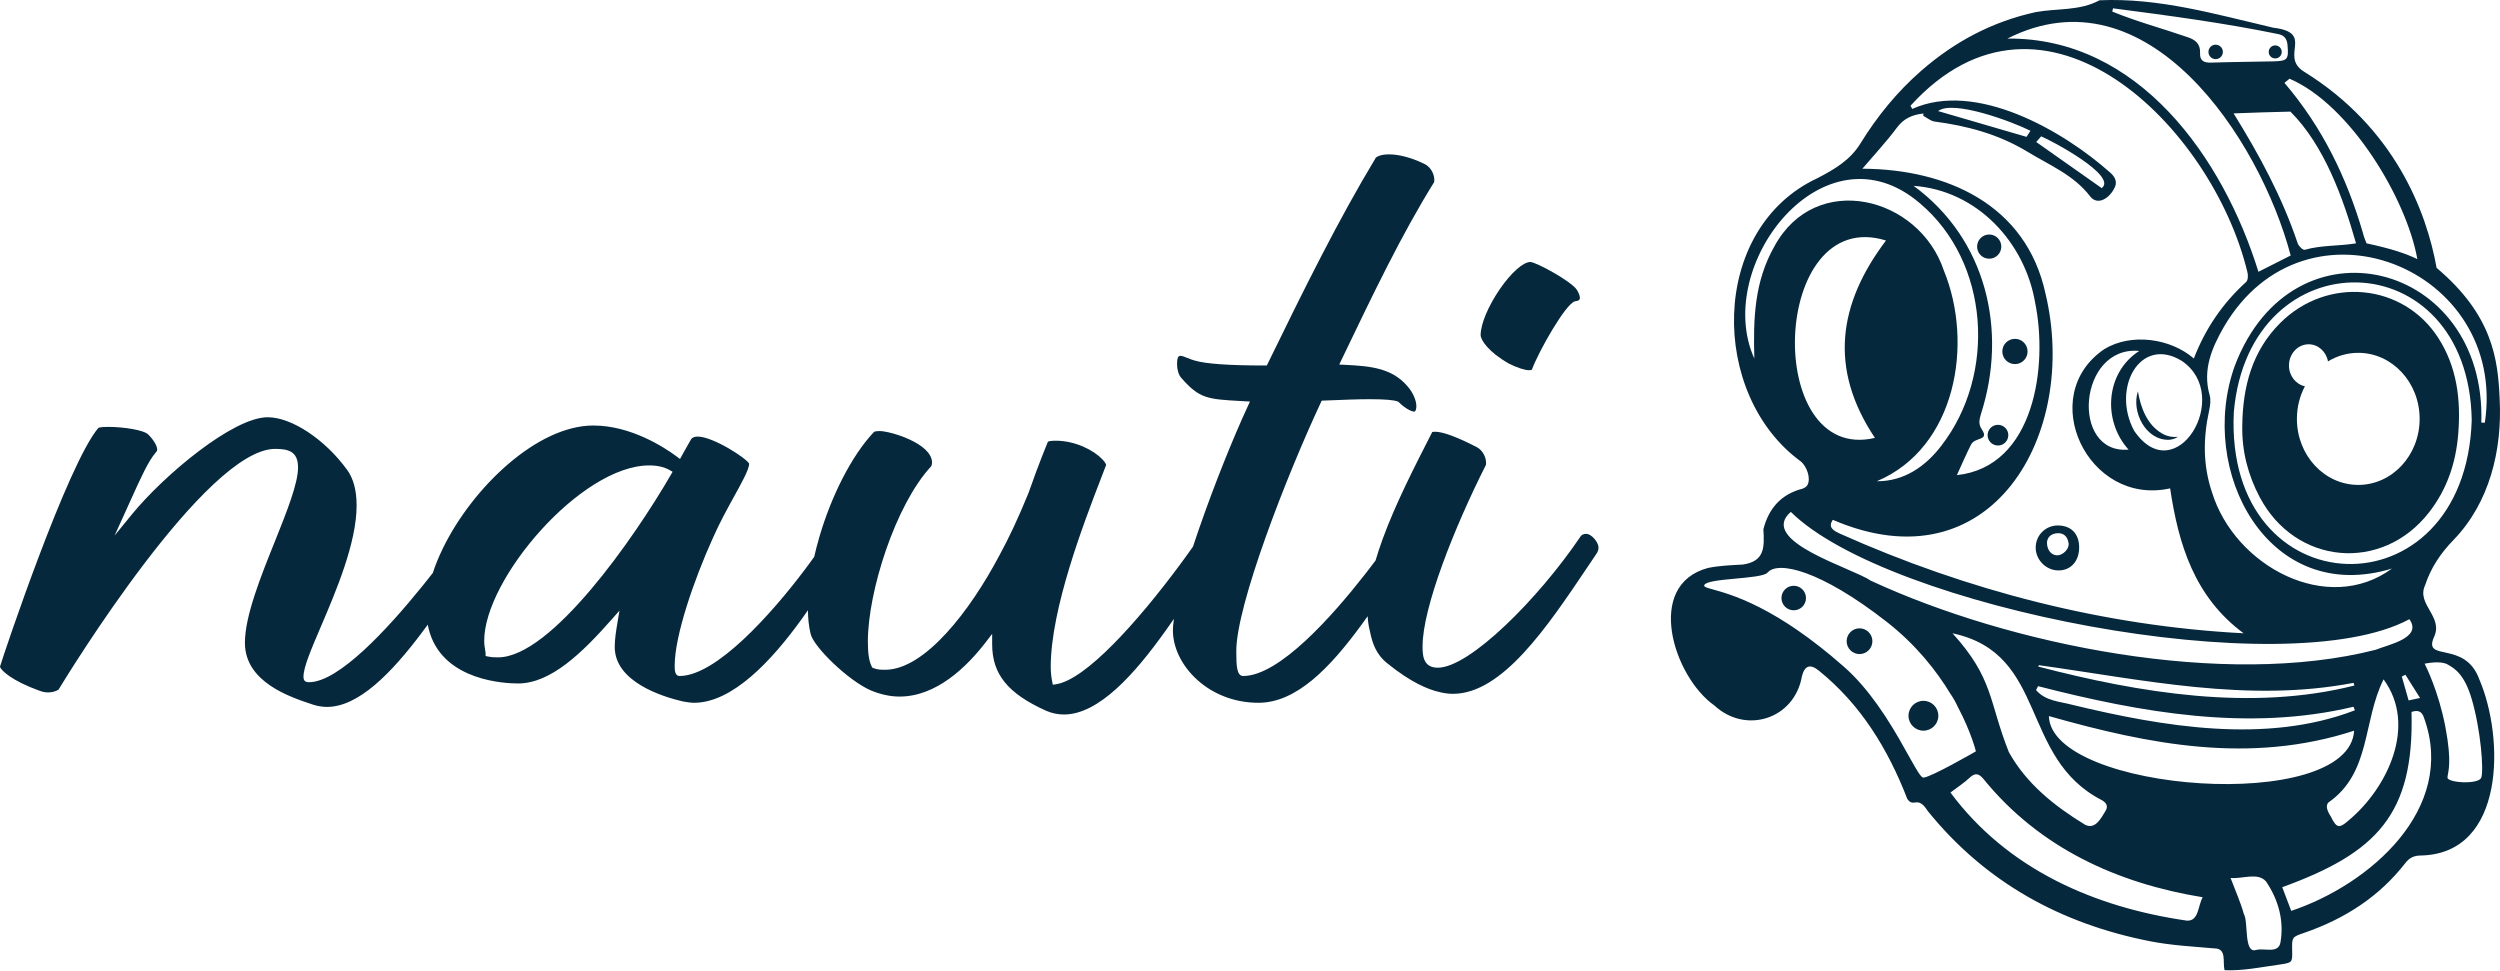
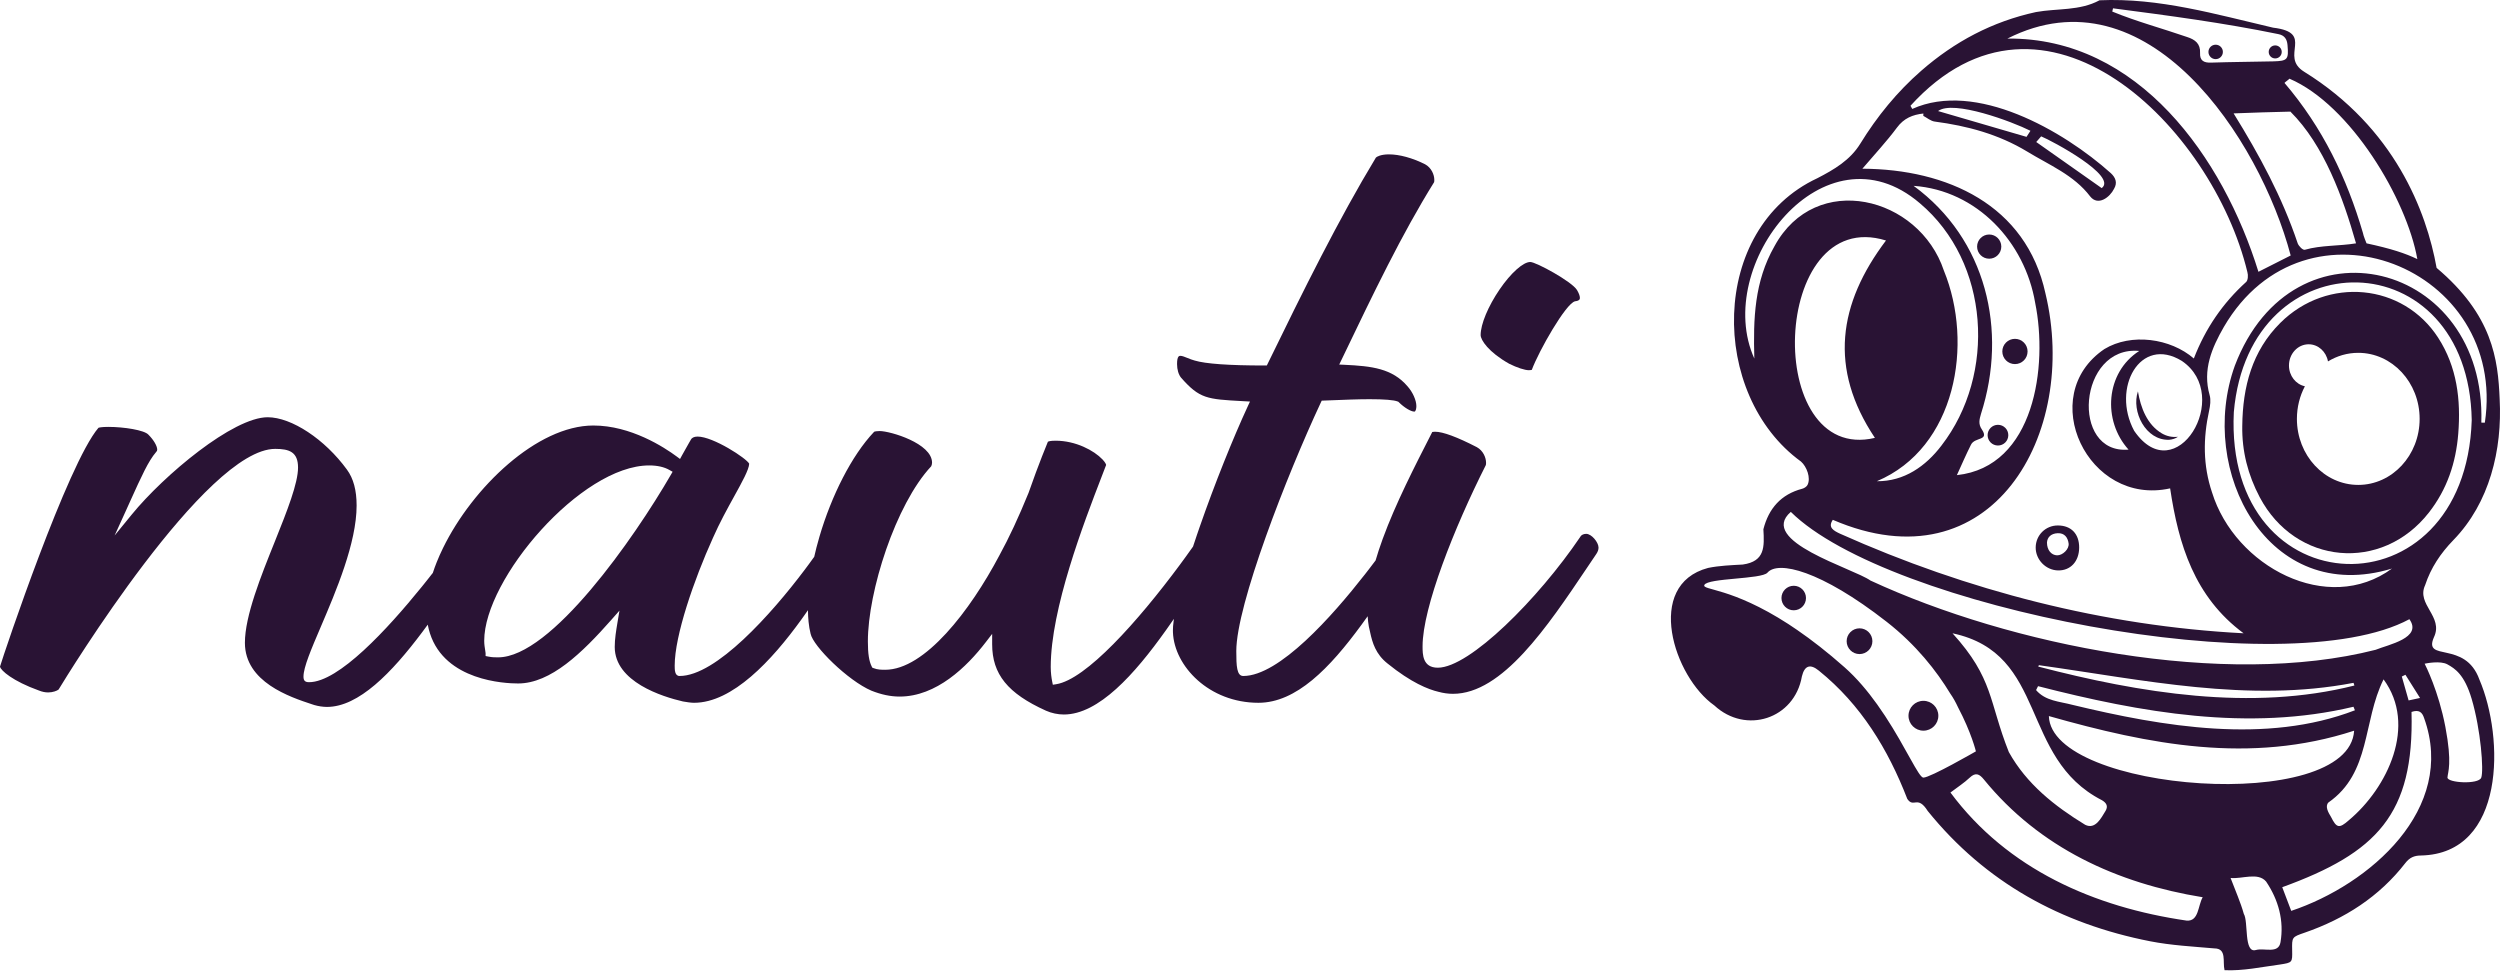
<svg xmlns="http://www.w3.org/2000/svg" id="Layer_1_copy" data-name="Layer 1 copy" viewBox="0 0 1427.17 553.92">
  <defs>
    <style>
      .cls-1 {
-         fill: #06283D;
+         fill: #291334;
      }
    </style>
  </defs>
  <g>
    <g>
      <path class="cls-1" d="M1389.47,363.74c5.6-11.8-10.2-18.67-5.05-29.67,3.32-9.99,8.76-18.13,16.16-25.78,20.67-21.25,27.91-51.57,26.4-80.37-.94-22.89-4-48-36-75-5.78-32.29-24-80-75.62-111.97-14.42-8.93,6.49-22.24-17.74-25.16-32.76-7.63-65.07-17.15-99.07-15.63-11.38,6.14-24.09,4.52-36.26,6.72-24.94,5.43-46.49,16.9-65.51,33.51-13.78,12.02-25.21,26.06-34.8,41.63-5.82,9.45-14.93,14.76-24.5,19.71-61.91,28.86-61.73,123.78-9.35,161.76,3.26,2.83,5.74,9.4,3.73,13.33-.51,1-1.87,1.89-3.02,2.19-12.14,3.19-19.15,11.27-22.18,23.13,.56,9.99,1,18.33-11.79,20.14-6.61,.37-13.32,.61-19.77,1.93-36.51,9.7-19.61,62.24,3.57,78.52,17.93,16.64,45.75,7.76,49.98-16.63q2.3-9.31,9.71-3.22c23.96,19.35,39.46,44.79,50.45,73.18,3.72,5.49,5.76-2.45,11.67,6.91,32.97,40.81,76.1,64.39,127.01,74.38,12,2.35,24.37,2.98,36.6,4.06,7.29,.03,4.62,7.65,5.83,12.44,10.65,.48,21.11-1.83,31.62-3.23,7.11-1.09,7.11-1.15,6.98-8.07-.15-7.66-.13-7.6,7.12-10.11,22.86-7.92,42.55-20.48,57.51-39.77,2.39-3.09,5.03-4.28,8.89-4.29,48.37-1.02,47.6-67.24,33.38-100.41-8.2-22.81-32.32-9.73-25.95-24.23Zm-114.25-128.5c8.78-100.51,134.1-98.36,135.81,4.62-3.66,112.55-141.37,107.87-135.81-4.62Zm143.3,6.05l-2.01-.03c2.96-92.21-107.49-120-140.71-32.51-21.66,59.98,18.94,137.43,89.72,115.81-36.69,26.97-89.65-1.17-102.74-43.45-5.23-15.55-5.11-30.91-1.68-46.62,.62-2.88,1.1-6.19,.31-8.92-4.15-14.49,1.29-27.02,8.11-38.92,46.68-79.98,162.22-33.94,149,54.64Zm-106.8-102.27c-8.89-26.5-21.94-50.57-36.63-74.29,11.31-.39,21.87-.83,32.43-1.01,19.21,19.09,30.09,49.23,37.46,75.2-9.51,1.58-20,1-29.19,3.66-1.18,.34-3.43-2.01-4.07-3.56Zm-4.74-94.1c35,15,67,69,73,103-6.73-3.26-15-6-29-9,0,0-1.87-4.47-2.07-5.98-9.16-31.29-22.93-60.02-44.77-85.61,.24-.37,2.6-2.04,2.84-2.41Zm-100.73-40.17c31.55,4.12,63.21,8.31,94.36,14.72,3.53,.67,4.97,2.85,5.26,6.26,.72,8.24,.09,9.09-8.2,9.3-11.82,.28-23.65,.32-35.47,.72-4.14,.14-6.46-1.15-6.25-5.48,.26-5.32-2.79-7.66-7.39-9.14-14.19-4.91-28.88-8.83-42.73-14.53,.14-.61,.28-1.23,.42-1.85Zm101.43,141.1c-5.82,2.94-11.85,6-18.41,9.31-20.13-64.98-68.39-133.83-143.3-133.14,79.74-40.38,143.98,56.89,161.71,123.83Zm-224.77-73.01c3.97-5.37,8.99-7.37,15.09-8.04-.02,.45-.03,.9-.05,1.34,2.17,1.13,4.25,2.97,6.52,3.26,18.63,2.45,36.43,7.25,52.67,17.06,12.72,7.78,26.8,13.44,36.07,25.67,4.51,5.68,11.25,.49,13.63-4.35,2.01-3.39,.96-6.32-1.81-8.91-27.16-24.33-77.18-53.03-113.38-36.68-.34-.6-.68-1.21-1.02-1.81,76.24-83.84,172.49,12.37,192.34,94.99,.51,1.7,.36,4.62-.73,5.61-13.32,12.07-23.2,26.45-29.85,43.67-13.34-11.56-35.74-14.66-51.04-5.39-39.46,26.68-9.42,89.99,37.51,79.53,4.76,31.93,13.84,61.96,41.94,82.73-79.51-4.12-157.73-24.35-230.34-56.83-3.7-1.74-7.15-3.55-4.17-7.94,90.57,39.03,140.7-48.95,121.38-129.3-11-50.55-56.19-70.9-104.5-71.14,7.07-8.31,13.87-15.55,19.74-23.47Zm23.47-9.44c8.66-6.57,42.43,6.07,52.74,11.27-1.03,1.58-1.94,2.99-2.25,3.46-16.97-4.95-33.27-9.7-50.49-14.73Zm56.04,17.67c.74-.85,1.76-2.02,2.81-3.23,6.35,2.61,43.82,22.65,34.56,29.55-12.71-8.95-24.85-17.5-37.37-26.32Zm83.11,124.96c29.46,19.94-3.53,74.46-27.22,39.88-13.09-24.37,3.44-54.49,27.22-39.88Zm-30.41,50.64c-33.4,2.86-28.79-59.57,6.11-56.33-19.33,12.37-21.06,39.81-6.11,56.33Zm-83.76-11.55c-2.1-3.06-1.4-5.67-.49-8.8,15.35-47.73,3.04-99.87-38.47-130.23,36.19,2.57,63.55,32.11,69.42,66.82,7.33,35.96-.23,93.55-44.7,98.33,2.72-5.97,5.22-11.73,8.03-17.33,2.19-4.59,10.67-2.07,6.21-8.79Zm-118.39-104.52c-11.47,20.12-12.13,41.35-11.48,64.1-23.98-53.12,39.92-135.41,94.5-88.67,39.92,33.65,43.75,97.7,12.33,138.32-8.93,11.78-21.33,20.52-36.88,20.36,45.2-19.03,55.36-78.48,38.26-120.22-14.12-42.44-73.23-57.22-96.73-13.89Zm63.68-3.31c-27.22,36.07-32.81,73.03-6.33,112.68-64,15.2-59.64-133.07,6.33-112.68Zm-54.33,154.93c55.2,54.68,282.89,99.16,353.12,61.26,7.67,10.73-12.06,14.5-19.28,17.47-86.28,22.01-208.41-2.49-288.34-39.52-9.86-7.02-64.77-22.55-45.5-39.21Zm359.2,106.23c-3.04,.65-4.47,.96-6.52,1.4-1.31-4.59-2.6-9.12-3.88-13.64,.68-.34,1.37-.67,2.06-1.01,2.63,4.18,5.26,8.37,8.34,13.25Zm-266.89-36.92c54.75,11.64,37.96,71.04,85.31,95.29,2.78,1.65,3.53,3.56,2.07,6.06-2.55,4.13-5.82,10.85-11.65,7.97-17.51-10.69-33.48-23.35-43.59-41.54-11.49-28.96-8.63-41.9-32.14-67.78Zm47.7,32.42c.38-.74,.75-1.49,1.12-2.24,58.63,15.04,120.15,26.06,180.08,11.75,.27,.67,.54,1.35,.81,2.02-50.64,19.49-109.5,9.36-161.23-3.1-7.43-1.98-15.39-2.15-20.78-8.43Zm1.24-13.42c.12-.26,.24-.53,.36-.8,59.48,8.31,119.58,21.65,179.63,10.08,.16,.51,.32,1.02,.49,1.53-58.76,14.87-122.61,4.25-180.48-10.81Zm177.25,87.77c-5.47,4.82-6.95,4.43-10.15-2-1.39-2.29-3.57-5.86-1.48-8.16,24.4-16.96,19.53-46.28,31.51-70.31,19.3,26.22,2.33,61.92-19.88,80.47Zm-242.84-24.38c-2.61,0-9.89-17-21.85-35.21l-4.48-6.54c-5.42-7.58-11.64-15.03-18.67-21.25-9.83-8.7-18.82-15.65-26.93-21.22-1.75-1.22-3.46-2.35-5.12-3.44-32.66-21.14-49.5-19.23-47.95-22.34,2-4,32.75-3.2,36-7,6-7,30.32-1.41,68,28,16.93,13.21,28.57,28.13,36.41,41.09,1.67,2.36,3.09,4.97,4.36,7.71,7.71,14.6,10.23,25.2,10.23,25.2,0,0-26,15-30,15Zm150.36,81.63c-52.71-7.63-102.35-29.28-134.89-73.12,4.19-3.18,7.87-5.53,10.98-8.48,3.42-3.24,5.58-2.07,8.08,1,31.8,39.02,76.08,59.32,124.94,67.26-2.8,4.85-2.13,13.79-9.11,13.34Zm-78.71-116.77c57.12,16.17,114.68,27.75,174.27,8.35-2.9,47.83-173,35-174.27-8.35Zm132.24,129.09c-1.18,6.9-9.25,3.08-14.09,4.47-6.98,1.97-4.14-16.21-6.86-20.64-1.86-6.67-4.75-13.04-7.55-20.49,6.5,.69,15.62-3.46,20.28,2.04,7.08,10.49,10.3,22.39,8.22,34.62Zm6.12-17.88c-1.76-4.63-3.34-8.79-5.13-13.51,53.94-19.62,75.35-41.5,73.8-100.06,4.3-1.48,6.12,.19,7.21,3.59,18.63,51.8-31.06,94.98-75.88,109.98Zm108.47-76.04c-1.52,4.04-19.48,2.97-19.28-.13,.2-3.1,2.8-7.9-1.2-28.9-3.88-20.34-11.34-35.08-11.81-35.99-.01-.03-.02-.04-.02-.04,0,0,.01,0,.04-.01,.64-.14,8.95-1.87,12.99,.4,4.2,2.37,9.65,5.66,13.8,19.64,5.22,17.62,7,41,5.48,45.03Z" />
      <path class="cls-1" d="M1174.79,299.97c-7.01-.03-12.63,5.53-12.68,12.57-.05,7,5.84,13.01,12.85,13.1,7.07,.1,11.91-5.16,11.97-12.99,.05-7.86-4.54-12.65-12.14-12.68Zm-.5,17.05c-3.19-.11-5.73-2.89-5.74-7.3,.17-2.91,2.2-5.18,6.15-5.33,3.9-.15,5.74,2.44,6.21,5.85,.44,3.18-3.43,6.89-6.62,6.78Z" />
      <path class="cls-1" d="M1391.9,192.85c-20.06-31.11-63.23-35.25-90.11-8.56-16.19,16.09-21.5,36.6-21.75,58.77-.26,14.49,3.23,28.02,9.96,40.77,20.43,38.67,69.71,43.1,96.55,8.81,10.43-13.32,15.48-28.52,16.79-45.1,1.54-19.32-.71-38.06-11.44-54.69Zm-45.64,83.97c-19.34,0-35.03-16.88-35.03-37.7,0-6.77,1.66-13.12,4.56-18.61-5.18-1.08-9.09-5.98-9.09-11.87,0-6.68,5.03-12.1,11.24-12.1,5.47,0,10.03,4.21,11.03,9.78,5.11-3.12,11.01-4.9,17.29-4.9,19.34,0,35.03,16.88,35.03,37.7s-15.69,37.7-35.03,37.7Z" />
      <circle class="cls-1" cx="1140.57" cy="248.42" r="5.91" />
      <circle class="cls-1" cx="1150.27" cy="200.64" r="7.21" />
      <circle class="cls-1" cx="1135.57" cy="140.78" r="6.91" />
      <circle class="cls-1" cx="1264.85" cy="29.64" r="4.12" />
      <circle class="cls-1" cx="1298.85" cy="29.64" r="3.72" />
      <path class="cls-1" d="M1220.48,223.42c1.56,9.37,5.24,19.01,13.66,24,2.64,1.53,5.73,2.32,9.19,1.93-1.43,1-3.2,1.55-5.02,1.71-13.43,.51-21.72-16.19-17.83-27.64h0Z" />
    </g>
    <circle class="cls-1" cx="1023.98" cy="341.4" r="7" />
    <circle class="cls-1" cx="1061.54" cy="366.04" r="7.35" />
    <circle class="cls-1" cx="1098.02" cy="408.6" r="8.52" />
  </g>
  <g>
    <path class="cls-1" d="M905.49,304.75c-1.73,0-2.94,.86-3.34,1.66l-.13,.22c-23.87,35.26-63.1,74.54-81.22,74.54-8.7,0-8.7-7.66-8.7-12.24,0-22.06,18.11-67.78,36.06-103.31,.17-.35,.18-.76,.18-1.47,0-2.89-1.65-6.9-5.26-8.88-11.34-5.84-19.38-8.81-23.86-8.81-1.35,0-1.66,.22-1.67,.23l-.09,.26c-10.01,19.57-20.8,40.65-28.09,60.6,0,.01-.01,.01-.01,.01-.81,2.23-1.58,4.44-2.3,6.63-.63,1.93-1.23,3.85-1.78,5.75,0,.01-.01,.01-.01,.01-1.01,1.35-2.08,2.76-3.21,4.23-.96,1.25-1.96,2.55-2.99,3.87h-.01c-18.5,23.67-48.78,57.85-69.33,57.85-3.7,0-3.97-5.63-3.97-14.21,0-26.35,28.78-100.23,48.24-141.86l.52-1.11,3.93-.15c8.69-.35,16.89-.68,23.36-.68,8.49,0,13.9,.44,16.1,1.32l.38,.15,.29,.29c2.99,2.99,6.87,5.33,8.83,5.33,.8,0,1.15-1.83,1.15-3.13,0-3.32-2.06-7.95-5.01-11.27-8.75-10.27-20.44-11.59-36.02-12.33l-3.01-.14,1.31-2.72c18.45-38.45,34.39-71.67,52.82-101.33,.15-.33,.15-.74,.15-1.4,0-2.9-1.64-6.91-5.26-8.88-7.28-3.64-14.66-5.66-20.7-5.66-4.58,0-7.03,1.37-7.4,1.87-21.21,35.08-41.29,75.61-61.7,117.53l-.55,1.13h-1.25c-20.34,0-33.77-.96-39.93-2.83-1.43-.37-2.79-.92-4.1-1.45-1.5-.61-3.04-1.24-4.03-1.24-.63,0-1.94,0-1.94,4.7,0,3.15,.86,6.05,2.3,7.78,10.58,12.03,14.78,12.27,34.98,13.38l4.35,.24-1.24,2.68c-8.43,18.2-19,44.51-27.52,69.04-.52,1.48-1.02,2.95-1.52,4.41-.77,2.25-1.51,4.48-2.23,6.68h-.01c-1.24,1.76-2.5,3.52-3.78,5.29,0,0,0,.01,0,.01-1.17,1.62-2.36,3.24-3.56,4.86t0,.01c-24.26,32.75-53.8,65.73-70.79,68.39l-1.89,.3-.38-1.88c-.38-1.89-.82-4.85-.82-8.27,0-33.24,18.89-82.25,29.04-108.58,.93-2.42,1.8-4.67,2.58-6.72-.01-.3-.39-1.39-2.03-3.13-4.88-5.17-15.35-10.74-26.81-10.74-3.19,0-4.16,.45-4.4,.6l-.06,.14c-.05,.12-5.16,12.36-10.98,29.04l-.04,.09c-5.66,13.9-11.1,25.57-16.64,35.66-16.67,31.53-42.55,65.24-65.17,65.24-2.03,0-4.32,0-6.65-.93l-.71-.28-.34-.68c-1.52-3.06-2.18-7.33-2.18-14.29,0-28.45,15.79-78.2,36.17-100,.24-.56,.47-1.31,.47-2.02,0-11.08-23.92-18.08-29.91-18.08-1.78,0-2.76,.24-3.11,.38l-.16,.17c-12.74,13.46-24.24,36.38-31.09,59.69-.62,2.09-1.19,4.18-1.73,6.27-.45,1.76-.87,3.51-1.26,5.26-.92,1.3-1.9,2.65-2.93,4.05-.87,1.19-1.78,2.41-2.73,3.66-18.72,24.84-50.32,60.35-71.21,60.35-2.79,0-2.79-3.58-2.79-5.94,0-17.07,10.97-48.92,21.84-72.91,3.81-8.65,8.22-16.65,12.12-23.71,4.53-8.2,8.45-15.29,8.57-18.63-1.39-2.95-20.51-15.49-29.5-15.49-2.14,0-3.35,.89-3.73,1.65l-.05,.1-1.14,1.97c-1.08,1.88-2.2,3.82-3.96,7.05l-1.1,2.02-1.85-1.37c-7.19-5.33-26.24-17.73-47.65-17.73-32.02,0-68.85,35.26-85.82,69.97-1.34,2.72-2.54,5.44-3.62,8.14h0c-.81,2.03-1.54,4.04-2.18,6.03h-.01c-1.07,1.38-2.18,2.79-3.32,4.22-.95,1.19-1.92,2.4-2.91,3.63-19.75,24.4-47.55,54.54-64.42,54.54-2.29,0-3.18-.89-3.18-3.18,0-5.33,4.37-15.56,9.91-28.51,8.62-20.17,20.42-47.8,20.42-69.17,0-8.72-1.81-15.42-5.52-20.49-12.61-17.33-31.64-29.9-45.26-29.9-19.67,0-59.11,32.92-77.62,55.59l-9.75,11.93,6.38-14.02c.93-2.05,1.81-4,2.64-5.85,6.39-14.11,10.24-22.63,14.6-27.71l.1-.12c.46-.46,.6-.76,.6-1.34,0-2.06-2.03-5.53-4.93-8.43l-.08-.09c-2.33-2.62-13.96-4.45-22.93-4.45-3.82,0-5.22,.38-5.6,.51C38.62,264.78,2.51,372.2,0,380.56c.42,2.18,7.22,8.26,22.29,13.66,1.79,.72,3.53,1.07,5.23,1.07,2.6,0,5.04-.93,5.92-1.65,5.12-8.43,84.08-137.39,123.67-137.39,8.04,0,13.03,1.78,13.03,10.66s-6.1,24.48-13.17,42.05c-8.04,19.99-17.16,42.65-17.16,58,0,22.44,25.8,30.96,38.2,35.06l1.4,.46c2.41,.69,5.01,1.08,7.24,1.08,18.08,0,36.97-19.46,54.41-42.72,.52-.69,1.04-1.39,1.54-2.09,.54-.71,1.07-1.43,1.59-2.15,.16,.89,.35,1.75,.57,2.59,.2,.83,.44,1.64,.7,2.42,8.72,27.01,42.69,28.56,50.3,28.56,18.61,0,36.59-17.47,53.25-36.35l4.62-5.24-1.15,6.89c-.76,4.57-1.55,9.29-1.55,13.85,0,19.94,27.2,28.4,38.96,31.13,2.24,.37,4.53,.75,6.31,.75,21.95,0,44.36-24.11,61.26-47.51,.63-.87,1.24-1.74,1.85-2.6,.65-.92,1.29-1.84,1.92-2.75,.02,1.2,.05,2.34,.11,3.43,.06,1.1,.14,2.16,.24,3.17,.25,2.48,.63,4.72,1.15,6.81,1.45,7.22,21.39,26.82,34.69,32.52,5.68,2.27,10.98,3.38,16.15,3.38,20.95,0,38.33-16.92,49.23-31.12l3.59-4.67v5.89c0,17.12,8.9,28.11,30.72,37.96,3.17,1.41,6.8,2.18,10.21,2.18,19.86,0,40.4-22.98,58.26-48.09,.73-1.01,1.44-2.03,2.15-3.05,.81-1.15,1.61-2.31,2.4-3.46-.21,1.51-.37,2.9-.46,4.18-.06,.86-.09,1.66-.09,2.4,0,.39,.01,.78,.02,1.17,.78,19.24,20.6,40.16,48.79,40.16,21.61,0,40.72-19.77,58.83-44.51,.57-.79,1.15-1.59,1.72-2.39,.61-.83,1.21-1.67,1.81-2.51,.06,1.06,.14,2.08,.26,3.06,.11,.98,.25,1.93,.42,2.85,.2,1.1,.44,2.17,.73,3.22l.02,.11c1.24,5.78,3.13,12.39,9.92,17.75,13.46,10.91,23.28,14.81,29.15,16.17l.1,.02c2.46,.7,5.41,1.11,8.11,1.11,28.15,0,53.85-38.23,76.52-71.96,1.8-2.67,3.58-5.32,5.33-7.91,.84-1.26,1.24-2.41,1.24-3.61,0-2.98-3.95-7.85-7.06-7.85Zm-522.53-33.69c-20.86,36.04-68.33,104.2-98.63,104.2-1.64,0-3.35,0-5.51-.43l-1.61-.32v-1.64c0-.28-.11-.97-.23-1.63-.23-1.41-.56-3.34-.56-5.46,0-35.35,55.37-100.08,94.17-100.08,4.67,0,8.58,.88,11.63,2.63l1.75,.99-1.01,1.74Z" />
    <path class="cls-1" d="M900.23,165.53c-2.97-4.83-23.35-15.97-26.65-15.97-4.07,0-11.1,6.3-17.5,15.67-6.58,9.64-10.83,19.86-10.83,26.05,0,2.79,4.43,9.7,16.31,16.38,4.45,2.22,8.89,3.68,11.23,3.68,1.36,0,1.67-.22,1.68-.23,4.09-10.96,19.46-37.95,24.67-39.11l.19-.03c2.58-.32,2.58-1.43,2.58-1.96,0-1.06-.61-2.7-1.68-4.48Z" />
  </g>
</svg>
